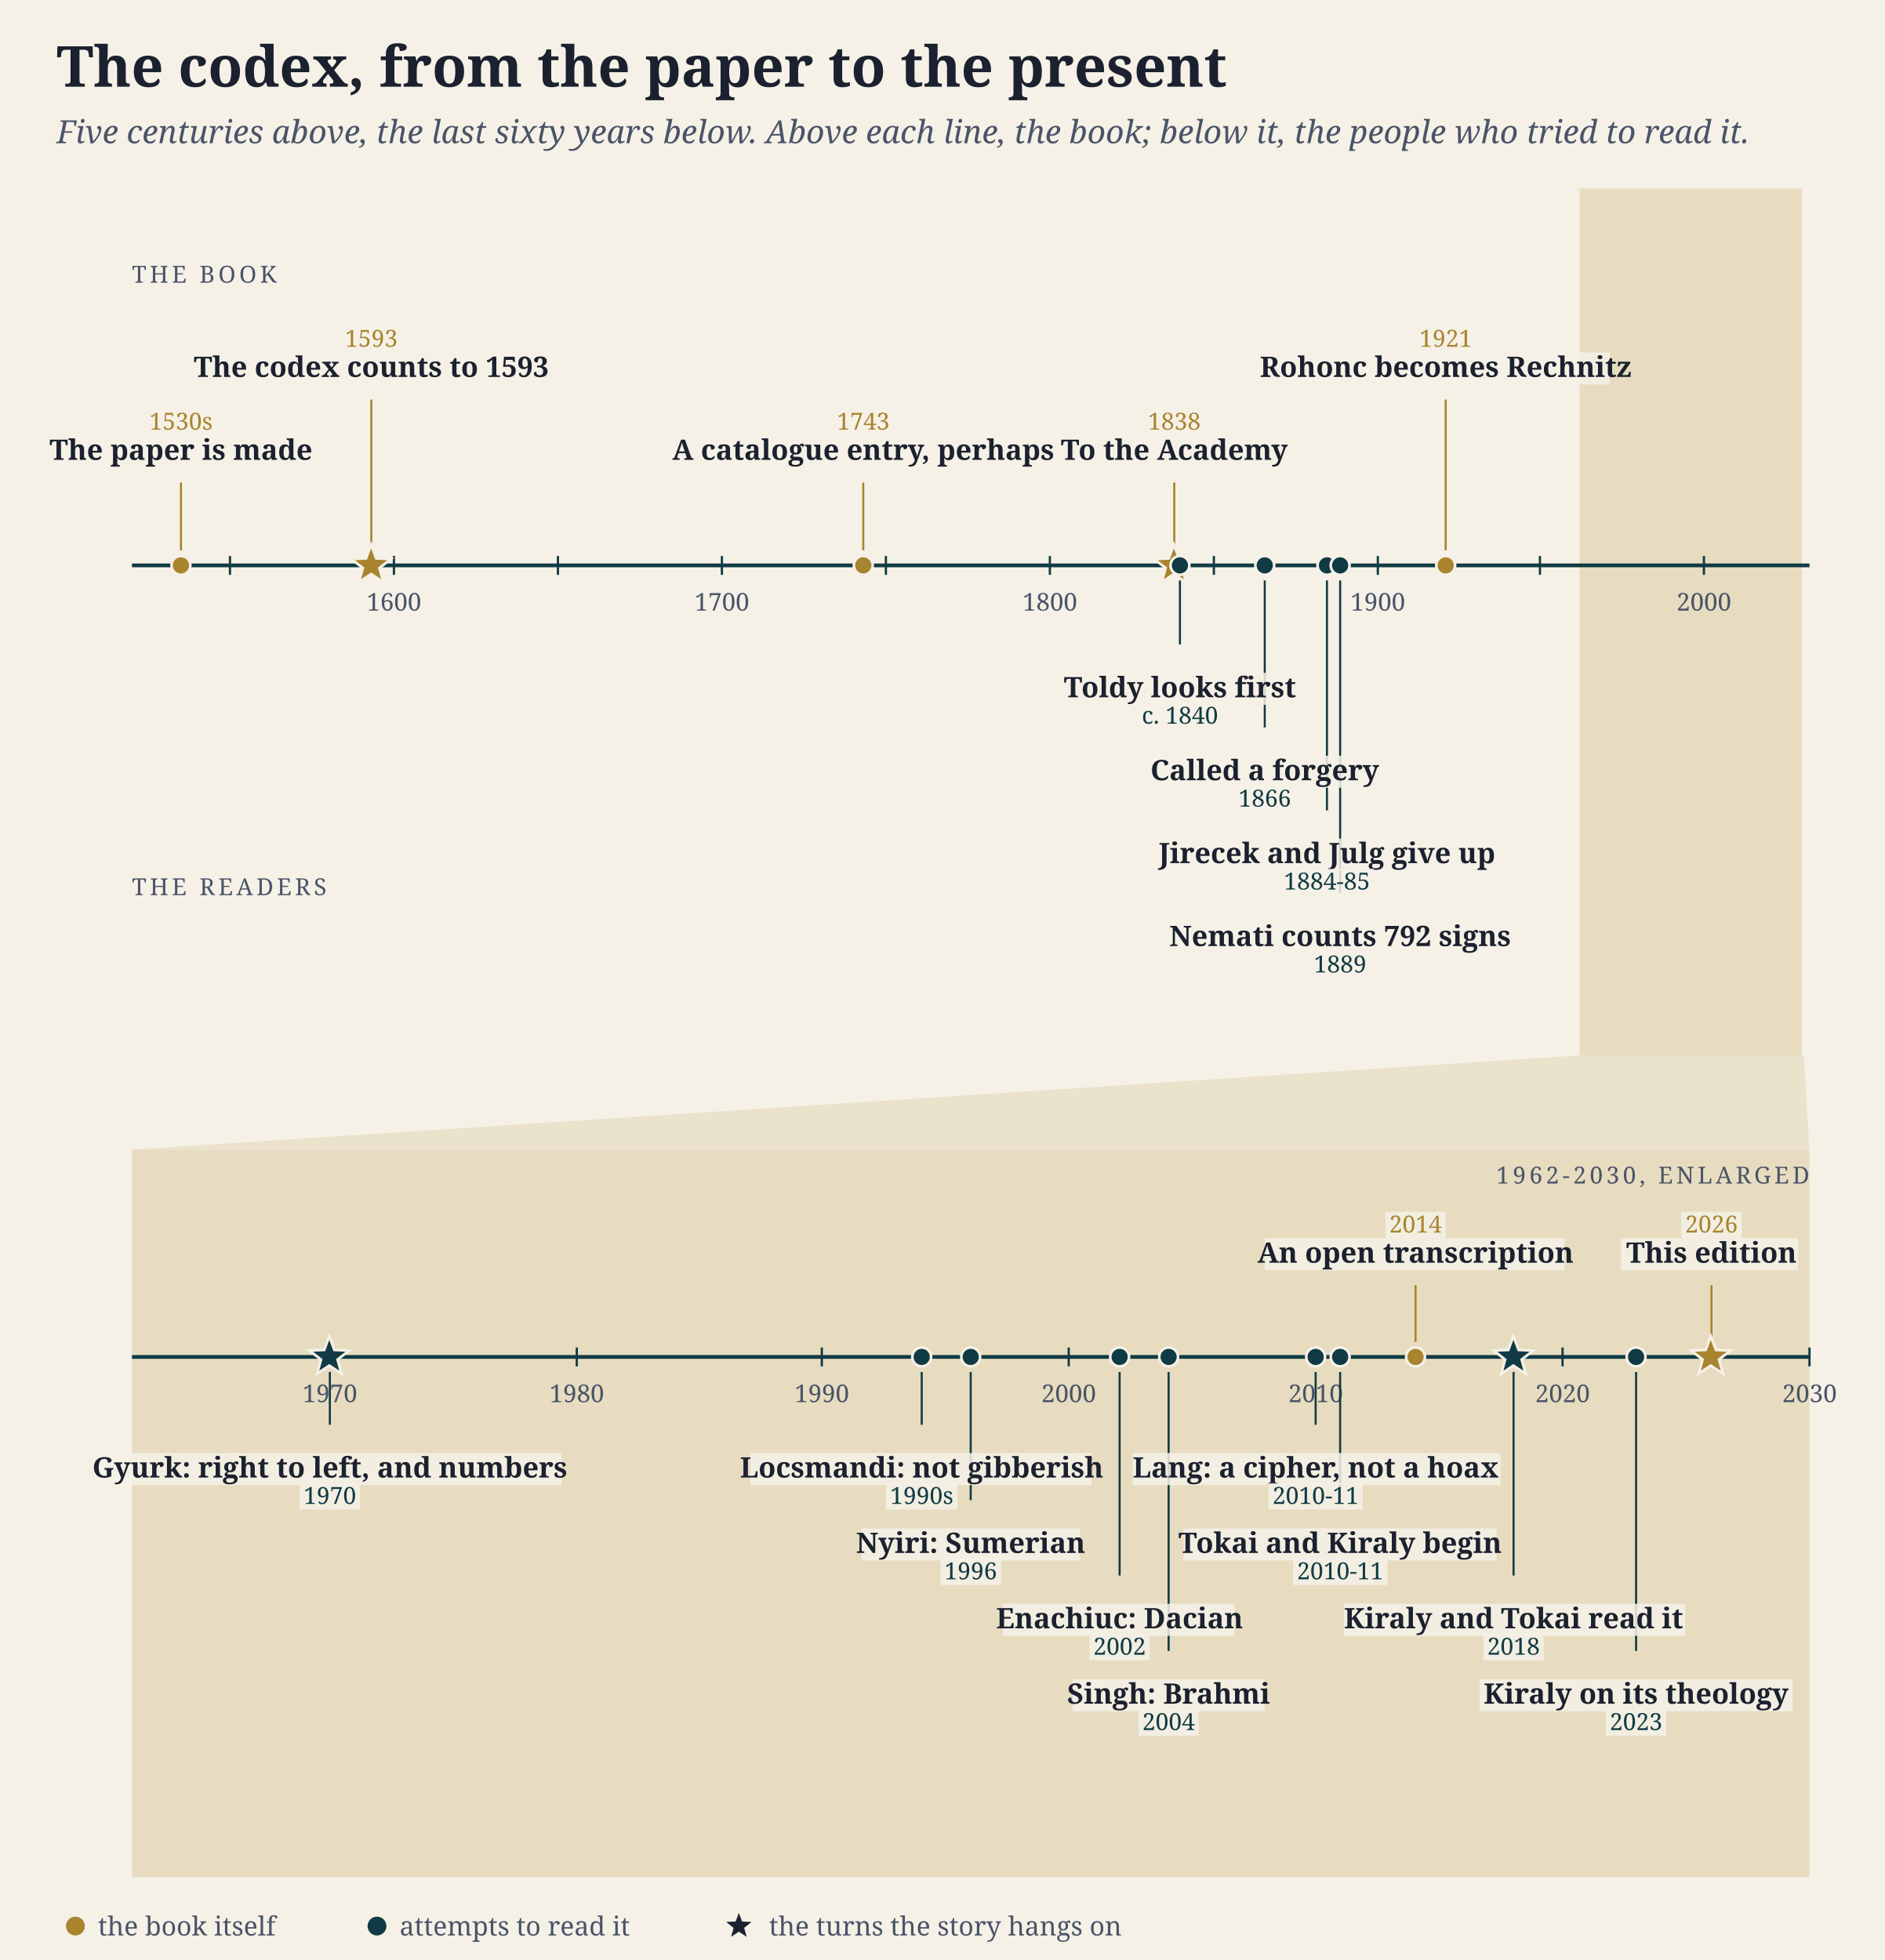
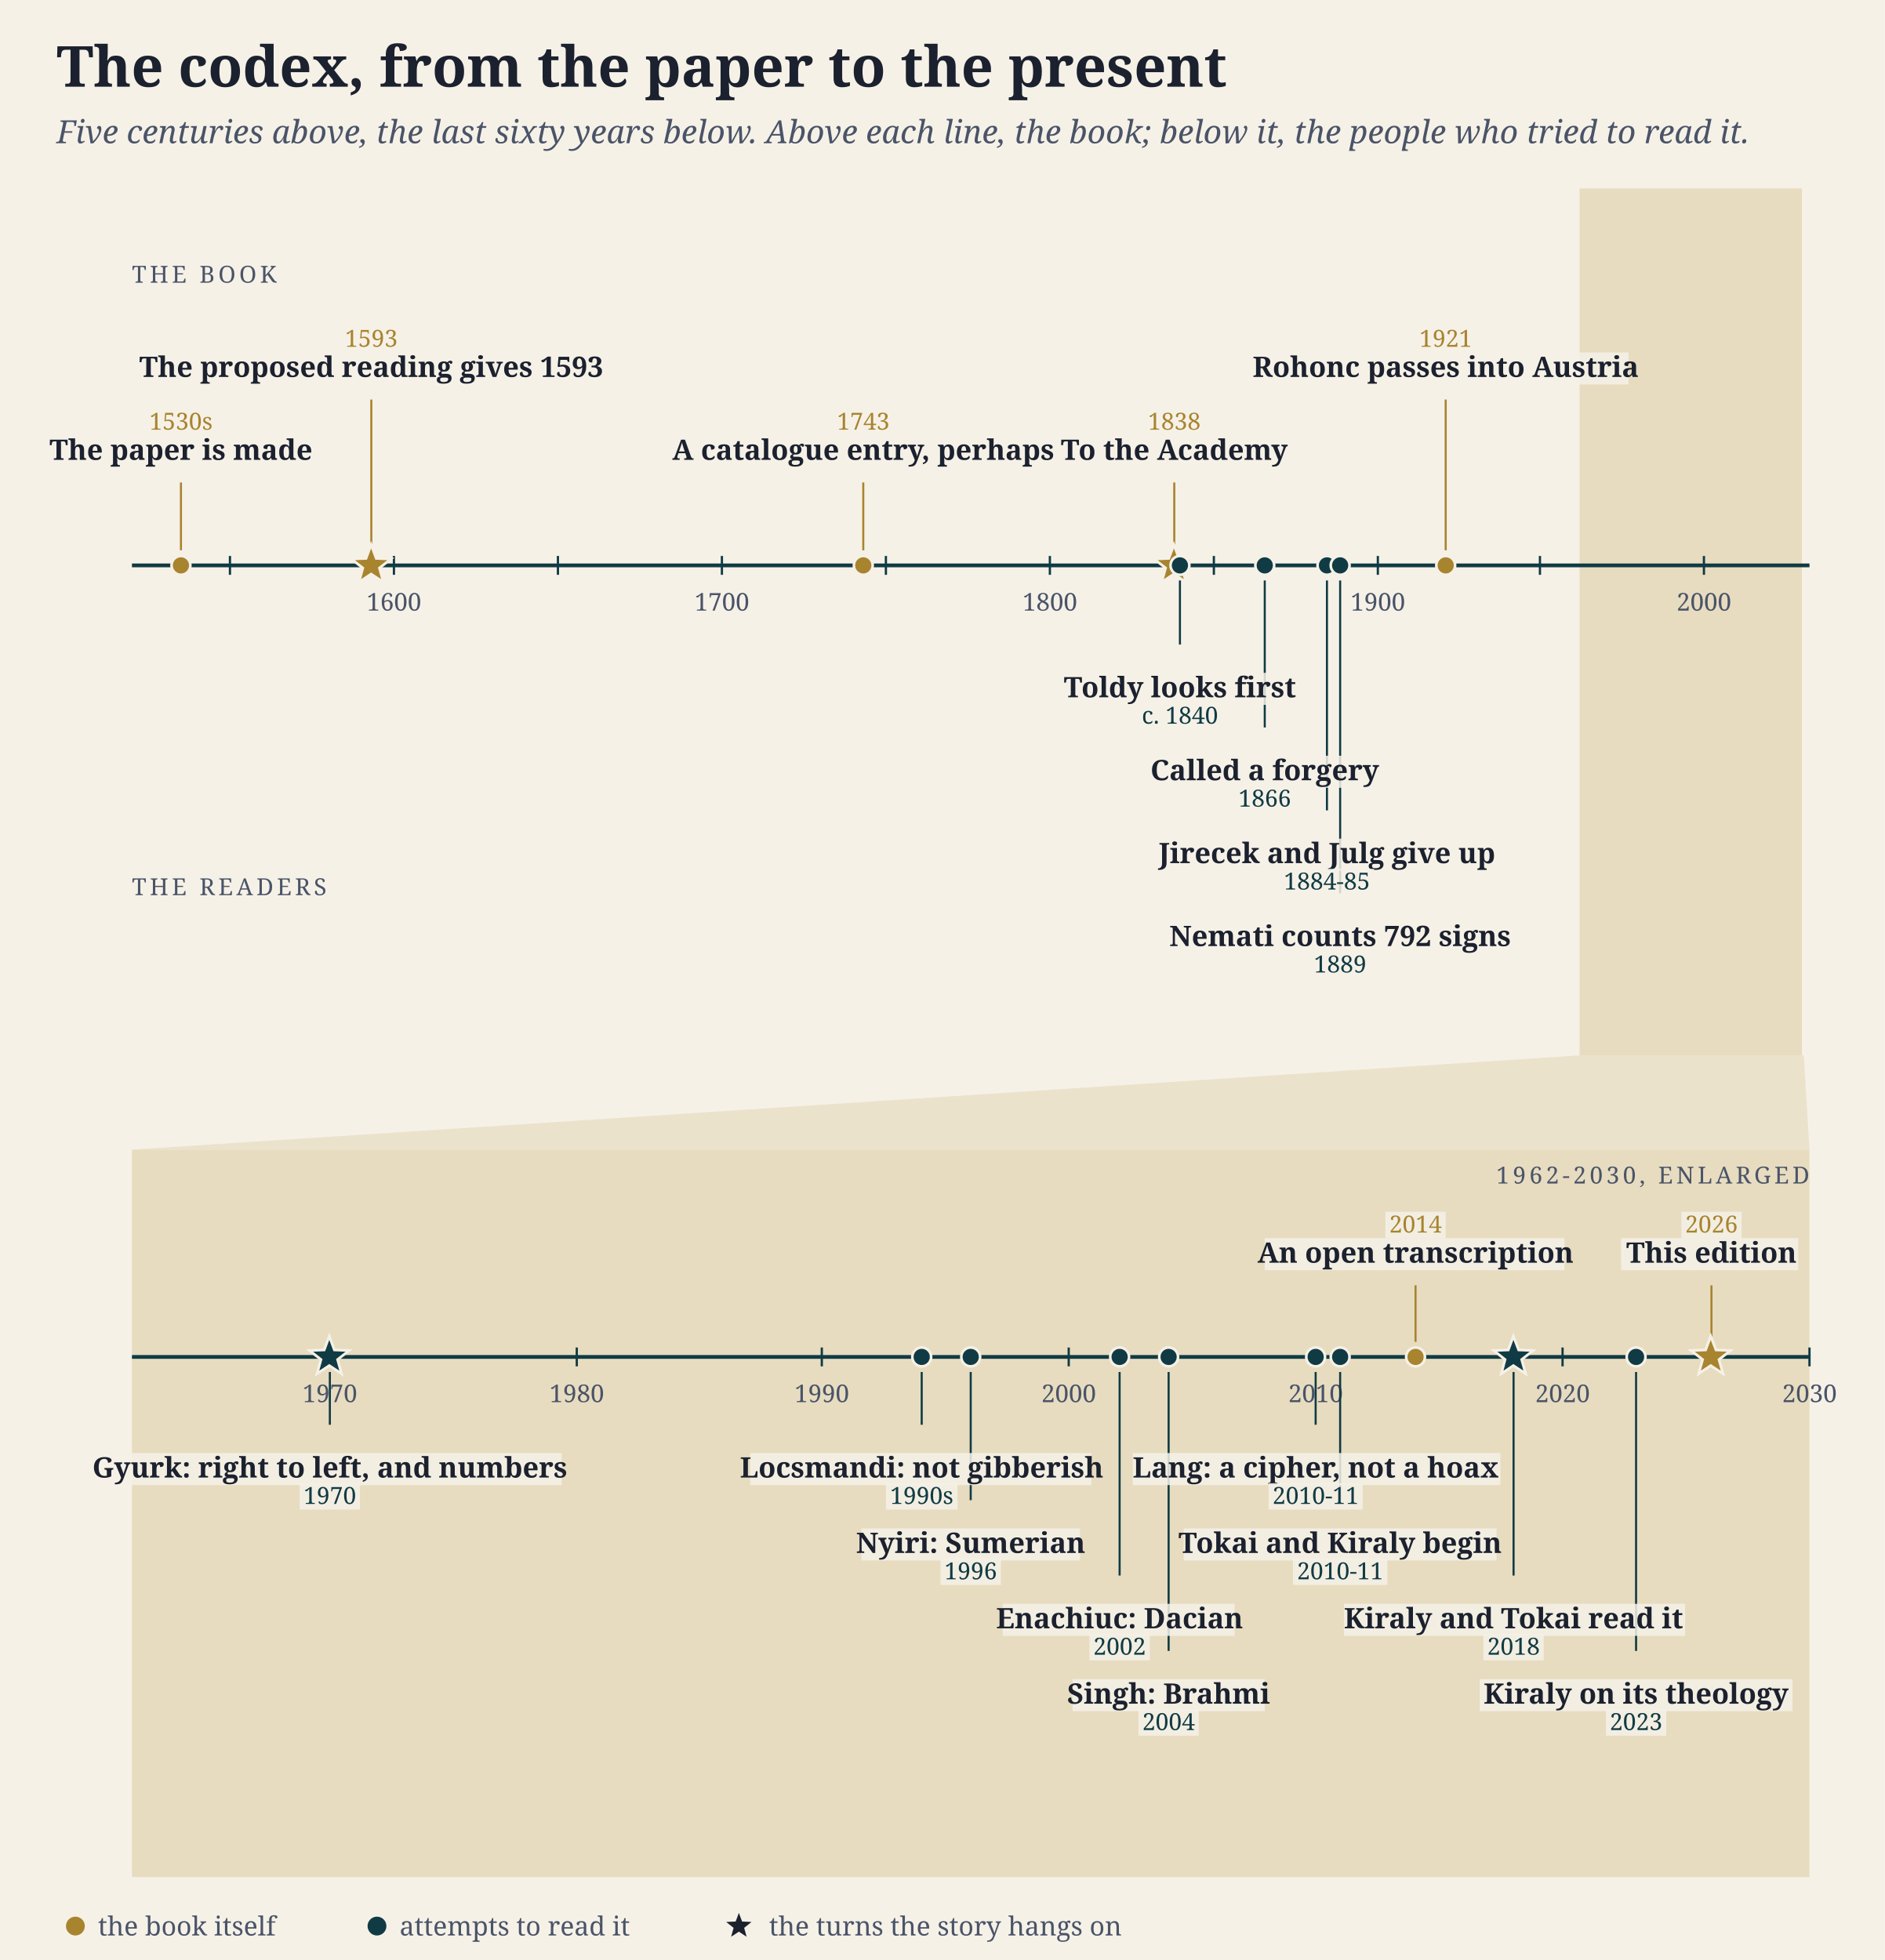
<svg xmlns="http://www.w3.org/2000/svg" viewBox="0 0 1000 1040" class="worldtl" font-family="EB Garamond, Georgia, serif" role="img" aria-label="The codex from the 1530s to now">
  <rect width="1000" height="1040" fill="#f6f1e7" />
  <text x="30" y="46" font-size="30" font-weight="600" fill="#1b212e">The codex, from the paper to the present</text>
  <text x="30" y="76" font-size="17" font-style="italic" fill="#4a5468">Five centuries above, the last sixty years below. Above each line, the book; below it, the people who tried to read it.</text>
  <rect x="838" y="100" width="118" height="460" fill="#e7dcc0" />
  <path d="M838,560 L70,610 L960,610 L957,560 Z" fill="#e7dcc0" opacity="0.7" />
  <rect x="70" y="610" width="890" height="386" fill="#e7dcc0" />
  <line x1="70" y1="300" x2="960" y2="300" stroke="#103b44" stroke-width="2" />
  <line x1="122" y1="295" x2="122" y2="305" stroke="#103b44" stroke-width="1.2" />
  <line x1="209" y1="295" x2="209" y2="305" stroke="#103b44" stroke-width="1.2" />
  <text x="209" y="324" text-anchor="middle" font-size="13" fill="#4a5468">1600</text>
  <line x1="296" y1="295" x2="296" y2="305" stroke="#103b44" stroke-width="1.2" />
  <line x1="383" y1="295" x2="383" y2="305" stroke="#103b44" stroke-width="1.2" />
  <text x="383" y="324" text-anchor="middle" font-size="13" fill="#4a5468">1700</text>
  <line x1="470" y1="295" x2="470" y2="305" stroke="#103b44" stroke-width="1.2" />
  <line x1="557" y1="295" x2="557" y2="305" stroke="#103b44" stroke-width="1.2" />
  <text x="557" y="324" text-anchor="middle" font-size="13" fill="#4a5468">1800</text>
  <line x1="644" y1="295" x2="644" y2="305" stroke="#103b44" stroke-width="1.2" />
  <line x1="731" y1="295" x2="731" y2="305" stroke="#103b44" stroke-width="1.2" />
  <text x="731" y="324" text-anchor="middle" font-size="13" fill="#4a5468">1900</text>
  <line x1="817" y1="295" x2="817" y2="305" stroke="#103b44" stroke-width="1.2" />
  <line x1="904" y1="295" x2="904" y2="305" stroke="#103b44" stroke-width="1.2" />
  <text x="904" y="324" text-anchor="middle" font-size="13" fill="#4a5468">2000</text>
  <text x="70" y="150" font-size="12.5" letter-spacing="1.8" fill="#4a5468">THE BOOK</text>
  <text x="70" y="475" font-size="12.5" letter-spacing="1.8" fill="#4a5468">THE READERS</text>
  <line x1="96" y1="292" x2="96" y2="256" stroke="#a8842f" stroke-width="1.1" />
  <circle cx="96" cy="300" r="5" fill="#a8842f" stroke="#f6f1e7" stroke-width="1.4" />
  <line x1="197" y1="292" x2="197" y2="212" stroke="#a8842f" stroke-width="1.1" />
  <polygon points="196.9,289.0 199.6,296.3 207.4,296.6 201.3,301.4 203.4,308.9 196.9,304.6 190.4,308.9 192.5,301.4 186.4,296.6 194.2,296.3" fill="#a8842f" stroke="#f6f1e7" stroke-width="1.4" />
  <line x1="458" y1="292" x2="458" y2="256" stroke="#a8842f" stroke-width="1.1" />
  <circle cx="458" cy="300" r="5" fill="#a8842f" stroke="#f6f1e7" stroke-width="1.4" />
  <line x1="623" y1="292" x2="623" y2="256" stroke="#a8842f" stroke-width="1.1" />
  <polygon points="622.8,289.0 625.5,296.3 633.2,296.6 627.2,301.4 629.2,308.9 622.8,304.6 616.3,308.9 618.4,301.4 612.3,296.6 620.1,296.3" fill="#a8842f" stroke="#f6f1e7" stroke-width="1.4" />
  <line x1="767" y1="292" x2="767" y2="212" stroke="#a8842f" stroke-width="1.1" />
  <circle cx="767" cy="300" r="5" fill="#a8842f" stroke="#f6f1e7" stroke-width="1.4" />
  <g class="ev" tabindex="0" data-label="The paper is made" data-date="1530s" data-desc="The paper the codex is written on is reported to be Venetian, made in the 1530s. The watermark study is cited at second hand and this edition has not seen it.">
    <rect x="31" y="231" width="130" height="17" fill="#f6f1e7" opacity="0.85" />
    <text x="96" y="244" text-anchor="middle" font-size="15" font-weight="600" fill="#1b212e">The paper is made</text>
    <rect x="77" y="217" width="38" height="14" fill="#f6f1e7" opacity="0.85" />
    <text x="96" y="228" text-anchor="middle" font-size="12.5" fill="#a8842f">1530s</text>
  </g>
-   <g class="ev" tabindex="0" data-label="The codex counts to 1593" data-date="1593" data-desc="On one of its last leaves the codex counts one thousand five hundred and sixty years from the Ascension, which is 1593. That summer the Long Turkish War began. Where in Hungary it was written, and by whom, is not known.">
-     <rect x="106" y="187" width="181" height="17" fill="#f6f1e7" opacity="0.85" />
-     <text x="197" y="200" text-anchor="middle" font-size="15" font-weight="600" fill="#1b212e">The codex counts to 1593</text>
+   <g class="ev" tabindex="0" data-label="The proposed reading gives 1593" data-date="1593" data-desc="On Kiraly and Tokai's reading, one of the last leaves counts one thousand five hundred and sixty years from the Ascension, giving 1593. That summer the Long Turkish War began. Where in Hungary the codex was written, and by whom, is not known.">
+     <rect x="81" y="187" width="231" height="17" fill="#f6f1e7" opacity="0.85" />
+     <text x="197" y="200" text-anchor="middle" font-size="15" font-weight="600" fill="#1b212e">The proposed reading gives 1593</text>
    <rect x="181" y="173" width="32" height="14" fill="#f6f1e7" opacity="0.85" />
    <text x="197" y="184" text-anchor="middle" font-size="12.5" fill="#a8842f">1593</text>
  </g>
  <g class="ev" tabindex="0" data-label="A catalogue entry, perhaps" data-date="1743" data-desc="A 1743 catalogue of the Batthyany library at Rohonc lists 'Magyar imadsagok, volumen I in 12' -- Hungarian prayers, one small volume. It may or may not be the codex.">
    <rect x="360" y="231" width="195" height="17" fill="#f6f1e7" opacity="0.85" />
    <text x="458" y="244" text-anchor="middle" font-size="15" font-weight="600" fill="#1b212e">A catalogue entry, perhaps</text>
    <rect x="442" y="217" width="32" height="14" fill="#f6f1e7" opacity="0.85" />
    <text x="458" y="228" text-anchor="middle" font-size="12.5" fill="#a8842f">1743</text>
  </g>
  <g class="ev" tabindex="0" data-label="To the Academy" data-date="1838" data-desc="Count Gusztav Batthyany gives his library at Rohonc, some 30,000 volumes, to the Hungarian Academy of Sciences. The codex is in it and takes the town's name. Most accounts say 1838; the Hungarian article on the town says 1839.">
    <rect x="568" y="231" width="109" height="17" fill="#f6f1e7" opacity="0.85" />
    <text x="623" y="244" text-anchor="middle" font-size="15" font-weight="600" fill="#1b212e">To the Academy</text>
    <rect x="607" y="217" width="32" height="14" fill="#f6f1e7" opacity="0.85" />
    <text x="623" y="228" text-anchor="middle" font-size="12.5" fill="#a8842f">1838</text>
  </g>
-   <g class="ev" tabindex="0" data-label="Rohonc becomes Rechnitz" data-date="1921" data-desc="Burgenland passes from Hungary to Austria; the town the codex is named for is Rechnitz from now on. The codex itself stays in Budapest.">
-     <rect x="680" y="187" width="174" height="17" fill="#f6f1e7" opacity="0.85" />
-     <text x="767" y="200" text-anchor="middle" font-size="15" font-weight="600" fill="#1b212e">Rohonc becomes Rechnitz</text>
+   <g class="ev" tabindex="0" data-label="Rohonc passes into Austria" data-date="1921" data-desc="Burgenland passes from Hungary to Austria. Rechnitz, an older German name for the town, is again official; its Hungarian name remains Rohonc. The codex itself stays in Budapest.">
+     <rect x="669" y="187" width="195" height="17" fill="#f6f1e7" opacity="0.85" />
+     <text x="767" y="200" text-anchor="middle" font-size="15" font-weight="600" fill="#1b212e">Rohonc passes into Austria</text>
    <rect x="751" y="173" width="32" height="14" fill="#f6f1e7" opacity="0.85" />
    <text x="767" y="184" text-anchor="middle" font-size="12.5" fill="#a8842f">1921</text>
  </g>
  <line x1="626" y1="308" x2="626" y2="342" stroke="#103b44" stroke-width="1.1" />
  <circle cx="626" cy="300" r="5" fill="#103b44" stroke="#f6f1e7" stroke-width="1.4" />
  <line x1="671" y1="308" x2="671" y2="386" stroke="#103b44" stroke-width="1.1" />
  <circle cx="671" cy="300" r="5" fill="#103b44" stroke="#f6f1e7" stroke-width="1.4" />
  <line x1="704" y1="308" x2="704" y2="430" stroke="#103b44" stroke-width="1.1" />
  <circle cx="704" cy="300" r="5" fill="#103b44" stroke="#f6f1e7" stroke-width="1.4" />
  <line x1="711" y1="308" x2="711" y2="474" stroke="#103b44" stroke-width="1.1" />
  <circle cx="711" cy="300" r="5" fill="#103b44" stroke="#f6f1e7" stroke-width="1.4" />
  <g class="ev" tabindex="0" data-label="Toldy looks first" data-date="c. 1840" data-desc="Ferenc Toldy is the first scholar to study it. Pal Hunfalvy follows; neither reads a word.">
    <rect x="561" y="357" width="130" height="17" fill="#f6f1e7" opacity="0.85" />
    <text x="626" y="370" text-anchor="middle" font-size="15" font-weight="600" fill="#1b212e">Toldy looks first</text>
    <rect x="601" y="373" width="50" height="14" fill="#f6f1e7" opacity="0.85" />
    <text x="626" y="384" text-anchor="middle" font-size="12.5" fill="#103b44">c. 1840</text>
  </g>
  <g class="ev" tabindex="0" data-label="Called a forgery" data-date="1866" data-desc="Karoly Szabo proposes that the codex is a hoax by Samuel Literati Nemes, a known forger of antiquities. The charge stands in the literature for a century and a half.">
    <rect x="610" y="401" width="123" height="17" fill="#f6f1e7" opacity="0.85" />
    <text x="671" y="414" text-anchor="middle" font-size="15" font-weight="600" fill="#1b212e">Called a forgery</text>
    <rect x="655" y="417" width="32" height="14" fill="#f6f1e7" opacity="0.85" />
    <text x="671" y="428" text-anchor="middle" font-size="12.5" fill="#103b44">1866</text>
  </g>
  <g class="ev" tabindex="0" data-label="Jirecek and Julg give up" data-date="1884-85" data-desc="Josef and Konstantin Jirecek, then Bernhard Julg at Innsbruck, examine it and find nothing they can read.">
    <rect x="614" y="445" width="181" height="17" fill="#f6f1e7" opacity="0.85" />
    <text x="704" y="458" text-anchor="middle" font-size="15" font-weight="600" fill="#1b212e">Jirecek and Julg give up</text>
    <rect x="679" y="461" width="50" height="14" fill="#f6f1e7" opacity="0.85" />
    <text x="704" y="472" text-anchor="middle" font-size="12.5" fill="#103b44">1884-85</text>
  </g>
  <g class="ev" tabindex="0" data-label="Nemati counts 792 signs" data-date="1889" data-desc="Kalman Nemati counts the distinct signs and finds 792 -- far too many for an alphabet, which is the first real fact about the script.">
    <rect x="625" y="489" width="174" height="17" fill="#f6f1e7" opacity="0.85" />
    <text x="711" y="502" text-anchor="middle" font-size="15" font-weight="600" fill="#1b212e">Nemati counts 792 signs</text>
    <rect x="695" y="505" width="32" height="14" fill="#f6f1e7" opacity="0.85" />
    <text x="711" y="516" text-anchor="middle" font-size="12.5" fill="#103b44">1889</text>
  </g>
  <line x1="70" y1="720" x2="960" y2="720" stroke="#103b44" stroke-width="2" />
  <line x1="175" y1="715" x2="175" y2="725" stroke="#103b44" stroke-width="1.2" />
  <text x="175" y="744" text-anchor="middle" font-size="13" fill="#4a5468">1970</text>
  <line x1="306" y1="715" x2="306" y2="725" stroke="#103b44" stroke-width="1.2" />
  <text x="306" y="744" text-anchor="middle" font-size="13" fill="#4a5468">1980</text>
  <line x1="436" y1="715" x2="436" y2="725" stroke="#103b44" stroke-width="1.2" />
  <text x="436" y="744" text-anchor="middle" font-size="13" fill="#4a5468">1990</text>
  <line x1="567" y1="715" x2="567" y2="725" stroke="#103b44" stroke-width="1.2" />
  <text x="567" y="744" text-anchor="middle" font-size="13" fill="#4a5468">2000</text>
  <line x1="698" y1="715" x2="698" y2="725" stroke="#103b44" stroke-width="1.2" />
  <text x="698" y="744" text-anchor="middle" font-size="13" fill="#4a5468">2010</text>
  <line x1="829" y1="715" x2="829" y2="725" stroke="#103b44" stroke-width="1.2" />
  <text x="829" y="744" text-anchor="middle" font-size="13" fill="#4a5468">2020</text>
  <line x1="960" y1="715" x2="960" y2="725" stroke="#103b44" stroke-width="1.2" />
  <text x="960" y="744" text-anchor="middle" font-size="13" fill="#4a5468">2030</text>
  <line x1="751" y1="712" x2="751" y2="682" stroke="#a8842f" stroke-width="1.1" />
  <circle cx="751" cy="720" r="5" fill="#a8842f" stroke="#f6f1e7" stroke-width="1.4" />
  <line x1="908" y1="712" x2="908" y2="682" stroke="#a8842f" stroke-width="1.1" />
  <polygon points="907.6,709.0 910.4,716.3 918.1,716.6 912.0,721.4 914.1,728.9 907.6,724.6 901.2,728.9 903.3,721.4 897.2,716.6 904.9,716.3" fill="#a8842f" stroke="#f6f1e7" stroke-width="1.4" />
  <g class="ev" tabindex="0" data-label="An open transcription" data-date="2014" data-desc="An anonymous author publishes a free, glyph-by-glyph transcription of the whole codex, in an alphabet of their own. It is the independent check this edition's tests lean on.">
    <rect x="671" y="657" width="159" height="17" fill="#f6f1e7" opacity="0.85" />
    <text x="751" y="670" text-anchor="middle" font-size="15" font-weight="600" fill="#1b212e">An open transcription</text>
    <rect x="735" y="643" width="32" height="14" fill="#f6f1e7" opacity="0.85" />
    <text x="751" y="654" text-anchor="middle" font-size="12.5" fill="#a8842f">2014</text>
  </g>
-   <g class="ev" tabindex="0" data-label="This edition" data-date="2026" data-desc="All 441 folios rendered into English end to end, every word marked for how well it is known, with the tests and the data published beside it.">
+   <g class="ev" tabindex="0" data-label="This edition" data-date="2026" data-desc="All 441 written pages rendered into English end to end, every word marked for how well it is known, with the tests and the data published beside it.">
    <rect x="860" y="657" width="94" height="17" fill="#f6f1e7" opacity="0.85" />
    <text x="908" y="670" text-anchor="middle" font-size="15" font-weight="600" fill="#1b212e">This edition</text>
    <rect x="892" y="643" width="32" height="14" fill="#f6f1e7" opacity="0.85" />
    <text x="908" y="654" text-anchor="middle" font-size="12.5" fill="#a8842f">2026</text>
  </g>
  <line x1="175" y1="728" x2="175" y2="756" stroke="#103b44" stroke-width="1.1" />
  <polygon points="174.7,709.0 177.4,716.3 185.2,716.6 179.1,721.4 181.2,728.9 174.7,724.6 168.2,728.9 170.3,721.4 164.2,716.6 172.0,716.3" fill="#103b44" stroke="#f6f1e7" stroke-width="1.4" />
  <line x1="489" y1="728" x2="489" y2="756" stroke="#103b44" stroke-width="1.1" />
  <circle cx="489" cy="720" r="5" fill="#103b44" stroke="#f6f1e7" stroke-width="1.4" />
  <line x1="515" y1="728" x2="515" y2="796" stroke="#103b44" stroke-width="1.1" />
  <circle cx="515" cy="720" r="5" fill="#103b44" stroke="#f6f1e7" stroke-width="1.4" />
  <line x1="594" y1="728" x2="594" y2="836" stroke="#103b44" stroke-width="1.1" />
  <circle cx="594" cy="720" r="5" fill="#103b44" stroke="#f6f1e7" stroke-width="1.4" />
  <line x1="620" y1="728" x2="620" y2="876" stroke="#103b44" stroke-width="1.1" />
  <circle cx="620" cy="720" r="5" fill="#103b44" stroke="#f6f1e7" stroke-width="1.4" />
  <line x1="698" y1="728" x2="698" y2="756" stroke="#103b44" stroke-width="1.1" />
  <circle cx="698" cy="720" r="5" fill="#103b44" stroke="#f6f1e7" stroke-width="1.4" />
  <line x1="711" y1="728" x2="711" y2="796" stroke="#103b44" stroke-width="1.1" />
  <circle cx="711" cy="720" r="5" fill="#103b44" stroke="#f6f1e7" stroke-width="1.4" />
  <line x1="803" y1="728" x2="803" y2="836" stroke="#103b44" stroke-width="1.1" />
  <polygon points="802.9,709.0 805.7,716.3 813.4,716.6 807.3,721.4 809.4,728.9 802.9,724.6 796.5,728.9 798.5,721.4 792.5,716.6 800.2,716.3" fill="#103b44" stroke="#f6f1e7" stroke-width="1.4" />
  <line x1="868" y1="728" x2="868" y2="876" stroke="#103b44" stroke-width="1.1" />
  <circle cx="868" cy="720" r="5" fill="#103b44" stroke="#f6f1e7" stroke-width="1.4" />
  <g class="ev" tabindex="0" data-label="Gyurk: right to left, and numbers" data-date="1970" data-desc="Otto Gyurk shows the writing runs right to left and finds the numbers. His observation that the repeated sequences break at the line is the one this edition's whole reading rests on.">
    <rect x="52" y="771" width="246" height="17" fill="#f6f1e7" opacity="0.85" />
    <text x="175" y="784" text-anchor="middle" font-size="15" font-weight="600" fill="#1b212e">Gyurk: right to left, and numbers</text>
    <rect x="159" y="787" width="32" height="14" fill="#f6f1e7" opacity="0.85" />
    <text x="175" y="798" text-anchor="middle" font-size="12.5" fill="#103b44">1970</text>
  </g>
  <g class="ev" tabindex="0" data-label="Locsmandi: not gibberish" data-date="1990s" data-desc="Miklos Locsmandi runs the text through a computer and rejects the idea that it is meaningless filler.">
    <rect x="398" y="771" width="181" height="17" fill="#f6f1e7" opacity="0.85" />
    <text x="489" y="784" text-anchor="middle" font-size="15" font-weight="600" fill="#1b212e">Locsmandi: not gibberish</text>
    <rect x="470" y="787" width="38" height="14" fill="#f6f1e7" opacity="0.85" />
    <text x="489" y="798" text-anchor="middle" font-size="12.5" fill="#103b44">1990s</text>
  </g>
  <g class="ev" tabindex="0" data-label="Nyiri: Sumerian" data-date="1996" data-desc="Attila Nyiri reads it as Sumerian ligatures. Dismissed at once.">
    <rect x="457" y="811" width="116" height="17" fill="#f6f1e7" opacity="0.85" />
    <text x="515" y="824" text-anchor="middle" font-size="15" font-weight="600" fill="#1b212e">Nyiri: Sumerian</text>
    <rect x="499" y="827" width="32" height="14" fill="#f6f1e7" opacity="0.85" />
    <text x="515" y="838" text-anchor="middle" font-size="12.5" fill="#103b44">1996</text>
  </g>
  <g class="ev" tabindex="0" data-label="Enachiuc: Dacian" data-date="2002" data-desc="Viorica Enachiuc publishes a reading as a Daco-Romanian dialect of Vulgar Latin, a history of the Vlachs in the eleventh and twelfth centuries, read right to left and bottom to top. Rejected.">
    <rect x="532" y="851" width="123" height="17" fill="#f6f1e7" opacity="0.85" />
    <text x="594" y="864" text-anchor="middle" font-size="15" font-weight="600" fill="#1b212e">Enachiuc: Dacian</text>
    <rect x="578" y="867" width="32" height="14" fill="#f6f1e7" opacity="0.85" />
    <text x="594" y="878" text-anchor="middle" font-size="12.5" fill="#103b44">2002</text>
  </g>
  <g class="ev" tabindex="0" data-label="Singh: Brahmi" data-date="2004" data-desc="Mahesh Kumar Singh reads it as a variant of Brahmi carrying an apocryphal gospel, left to right. Rejected.">
    <rect x="569" y="891" width="102" height="17" fill="#f6f1e7" opacity="0.85" />
    <text x="620" y="904" text-anchor="middle" font-size="15" font-weight="600" fill="#1b212e">Singh: Brahmi</text>
    <rect x="604" y="907" width="32" height="14" fill="#f6f1e7" opacity="0.85" />
    <text x="620" y="918" text-anchor="middle" font-size="12.5" fill="#103b44">2004</text>
  </g>
  <g class="ev" tabindex="0" data-label="Lang: a cipher, not a hoax" data-date="2010-11" data-desc="Benedek Lang argues the codex is a consciously encoded text and not a forgery, and writes the history of the problem (A Rohonci kod, 2011; in English as The Rohonc Code, 2021).">
    <rect x="601" y="771" width="195" height="17" fill="#f6f1e7" opacity="0.85" />
    <text x="698" y="784" text-anchor="middle" font-size="15" font-weight="600" fill="#1b212e">Lang: a cipher, not a hoax</text>
    <rect x="673" y="787" width="50" height="14" fill="#f6f1e7" opacity="0.85" />
    <text x="698" y="798" text-anchor="middle" font-size="12.5" fill="#103b44">2010-11</text>
  </g>
  <g class="ev" tabindex="0" data-label="Tokai and Kiraly begin" data-date="2010-11" data-desc="Gabor Tokai identifies the codes for the evangelists and reads the year numbers as Anno Mundi; Levente Zoltan Kiraly works out the chapter structure and a table of contents.">
    <rect x="628" y="811" width="166" height="17" fill="#f6f1e7" opacity="0.85" />
    <text x="711" y="824" text-anchor="middle" font-size="15" font-weight="600" fill="#1b212e">Tokai and Kiraly begin</text>
    <rect x="686" y="827" width="50" height="14" fill="#f6f1e7" opacity="0.85" />
    <text x="711" y="838" text-anchor="middle" font-size="12.5" fill="#103b44">2010-11</text>
  </g>
-   <g class="ev" tabindex="0" data-label="Kiraly and Tokai read it" data-date="2018" data-desc="Cracking the code of the Rohonc Codex, in Cryptologia: a code system rather than a cipher, 841 signs read, the date 1593, and the content a Catholic reader of its time. The dictionary this edition stands on.">
+   <g class="ev" tabindex="0" data-label="Kiraly and Tokai read it" data-date="2018" data-desc="Cracking the code of the Rohonc Codex, in Cryptologia: a code system rather than a cipher, 841 dictionary codes glossed in this edition's merged data, the proposed date 1593, and the content a Catholic reader of its time. The dictionary this edition stands on.">
    <rect x="713" y="851" width="181" height="17" fill="#f6f1e7" opacity="0.85" />
    <text x="803" y="864" text-anchor="middle" font-size="15" font-weight="600" fill="#1b212e">Kiraly and Tokai read it</text>
    <rect x="787" y="867" width="32" height="14" fill="#f6f1e7" opacity="0.85" />
    <text x="803" y="878" text-anchor="middle" font-size="12.5" fill="#103b44">2018</text>
  </g>
  <g class="ev" tabindex="0" data-label="Kiraly on its theology" data-date="2023" data-desc="Kiraly's paper on the theological character of the codex, with the transcription and dictionary put online at rechnitzer-kodex.hu so the claims can be checked.">
    <rect x="785" y="891" width="166" height="17" fill="#f6f1e7" opacity="0.85" />
    <text x="868" y="904" text-anchor="middle" font-size="15" font-weight="600" fill="#1b212e">Kiraly on its theology</text>
    <rect x="852" y="907" width="32" height="14" fill="#f6f1e7" opacity="0.85" />
    <text x="868" y="918" text-anchor="middle" font-size="12.5" fill="#103b44">2023</text>
  </g>
  <text x="960" y="628" text-anchor="end" font-size="12.5" letter-spacing="1.8" fill="#4a5468">1962-2030, ENLARGED</text>
  <circle cx="40" cy="1022" r="5" fill="#a8842f" />
  <text x="52" y="1027" font-size="14" fill="#4a5468">the book itself</text>
  <circle cx="200" cy="1022" r="5" fill="#103b44" />
  <text x="212" y="1027" font-size="14" fill="#4a5468">attempts to read it</text>
  <polygon points="392.0,1013.0 394.2,1018.9 400.6,1019.2 395.6,1023.2 397.3,1029.3 392.0,1025.8 386.7,1029.3 388.4,1023.2 383.4,1019.2 389.8,1018.9" fill="#1b212e" stroke="#f6f1e7" stroke-width="1.4" />
  <text x="408" y="1027" font-size="14" fill="#4a5468">the turns the story hangs on</text>
</svg>
